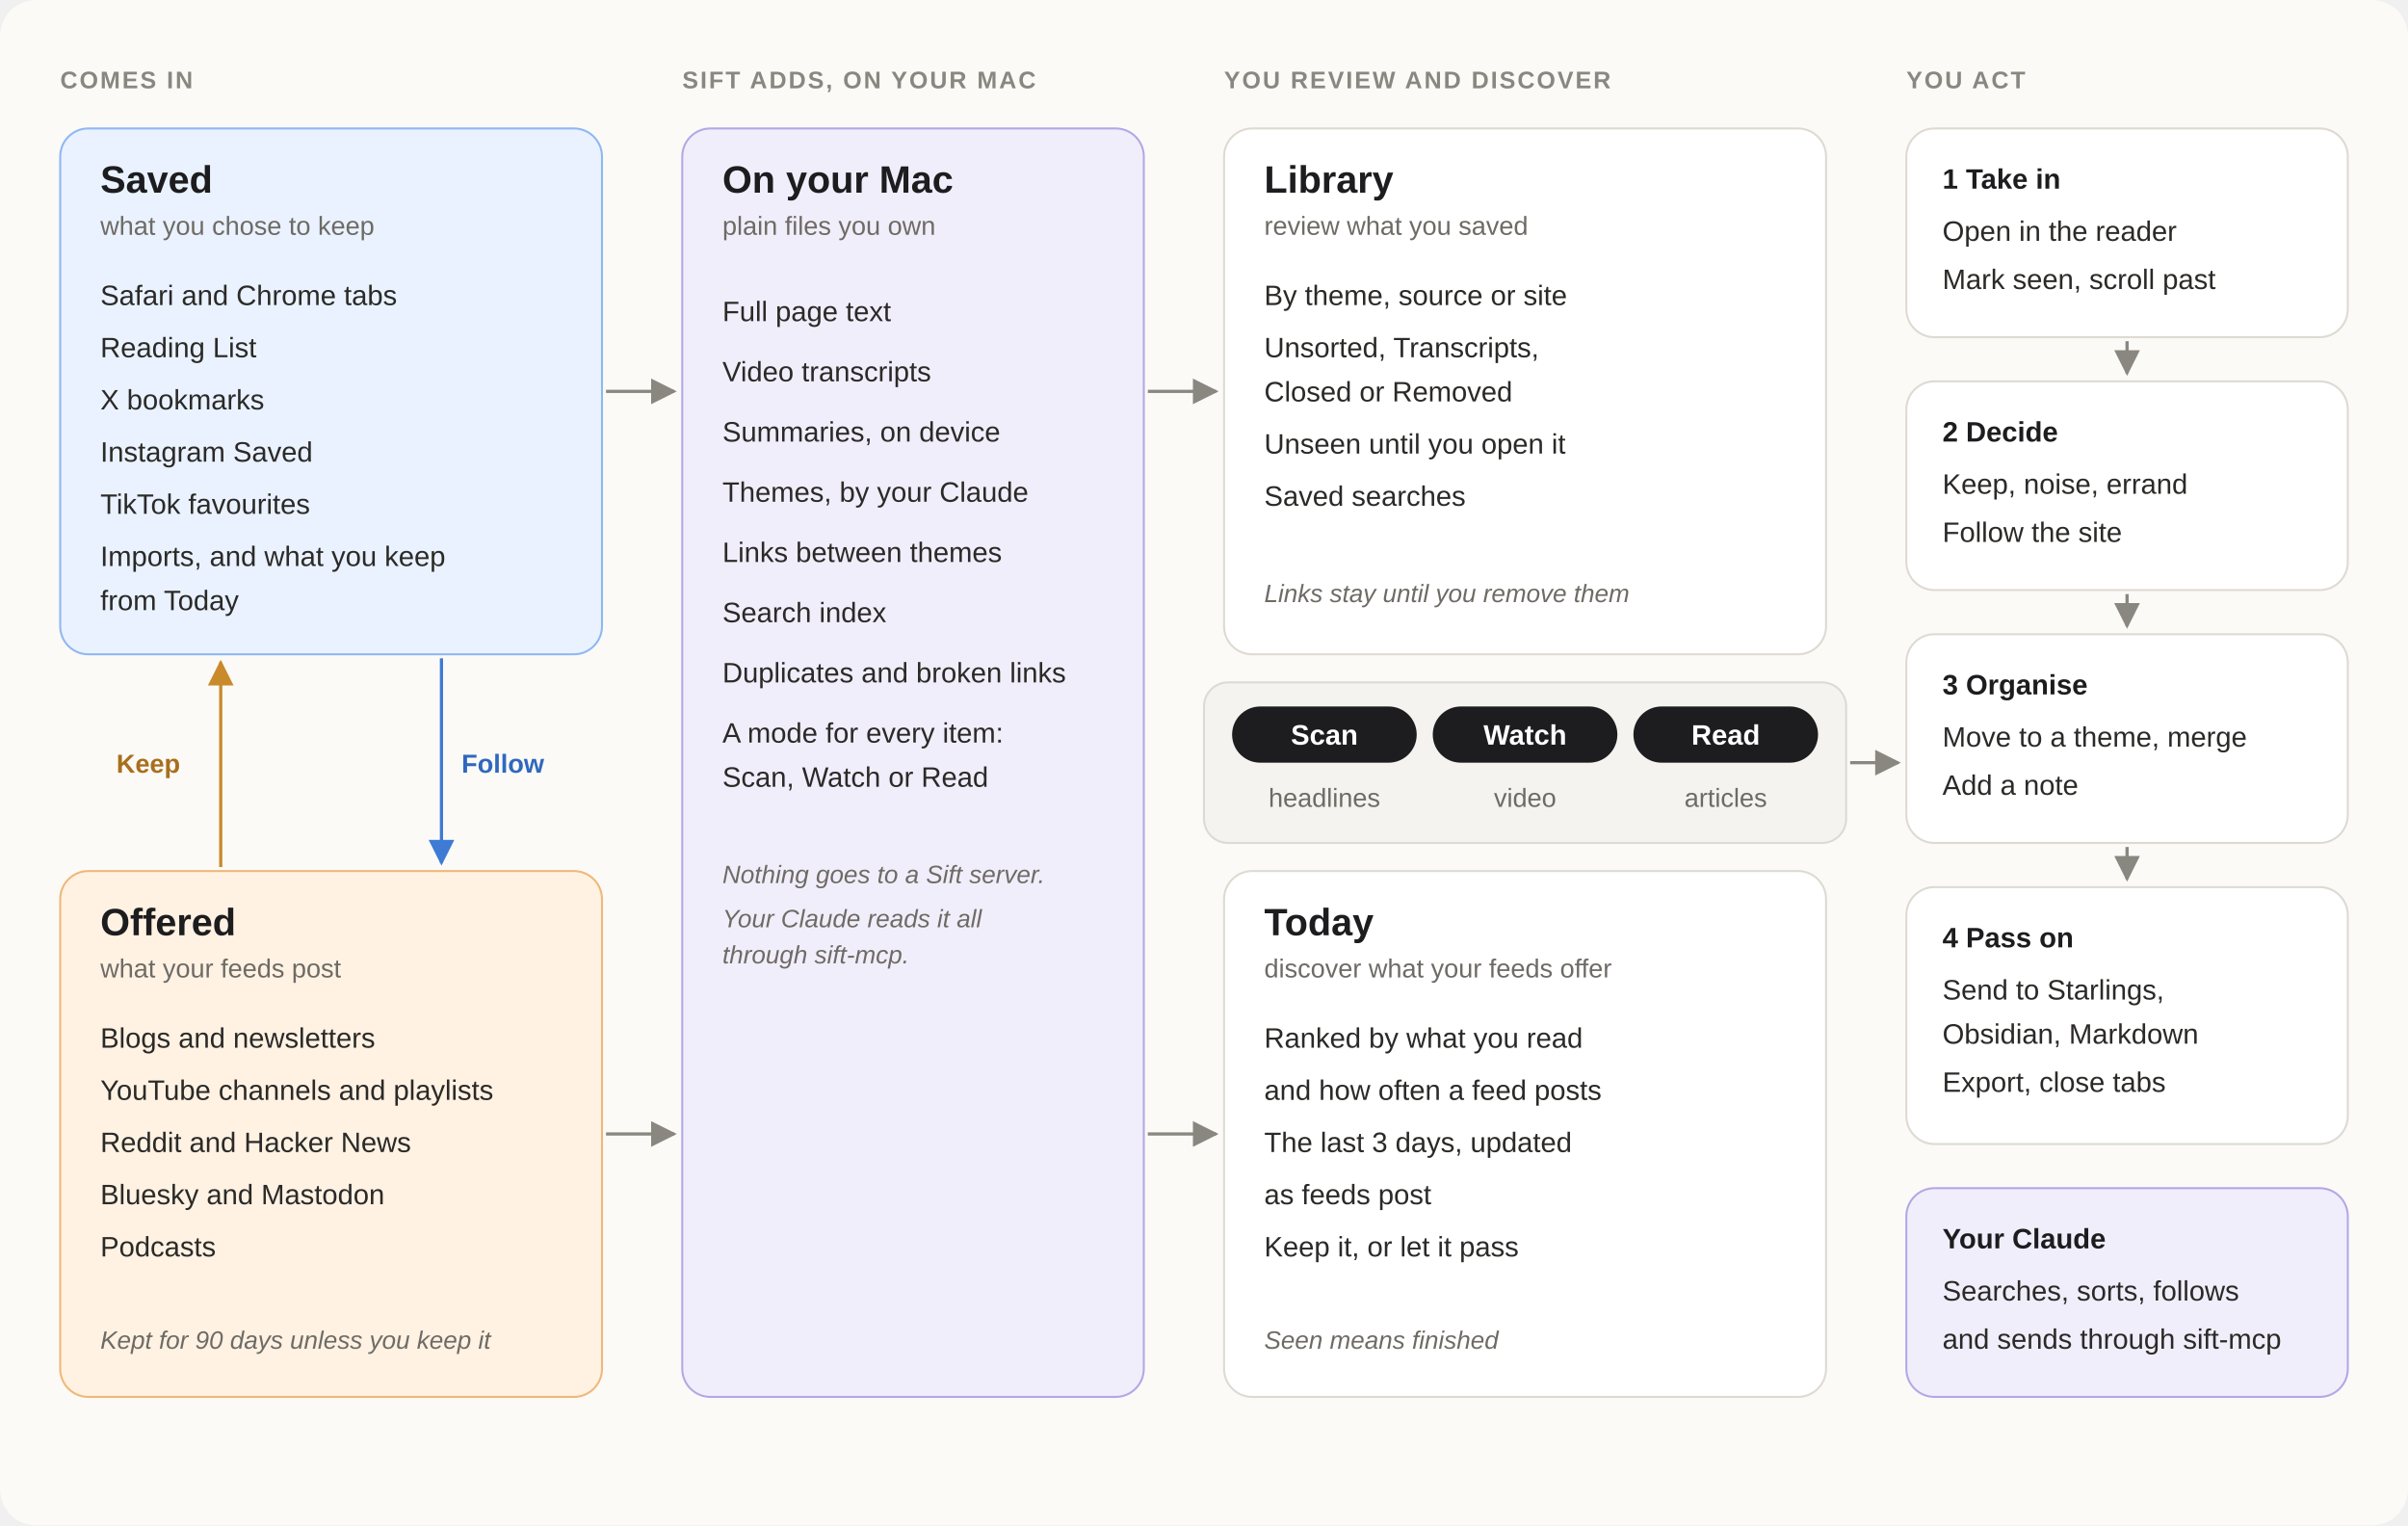
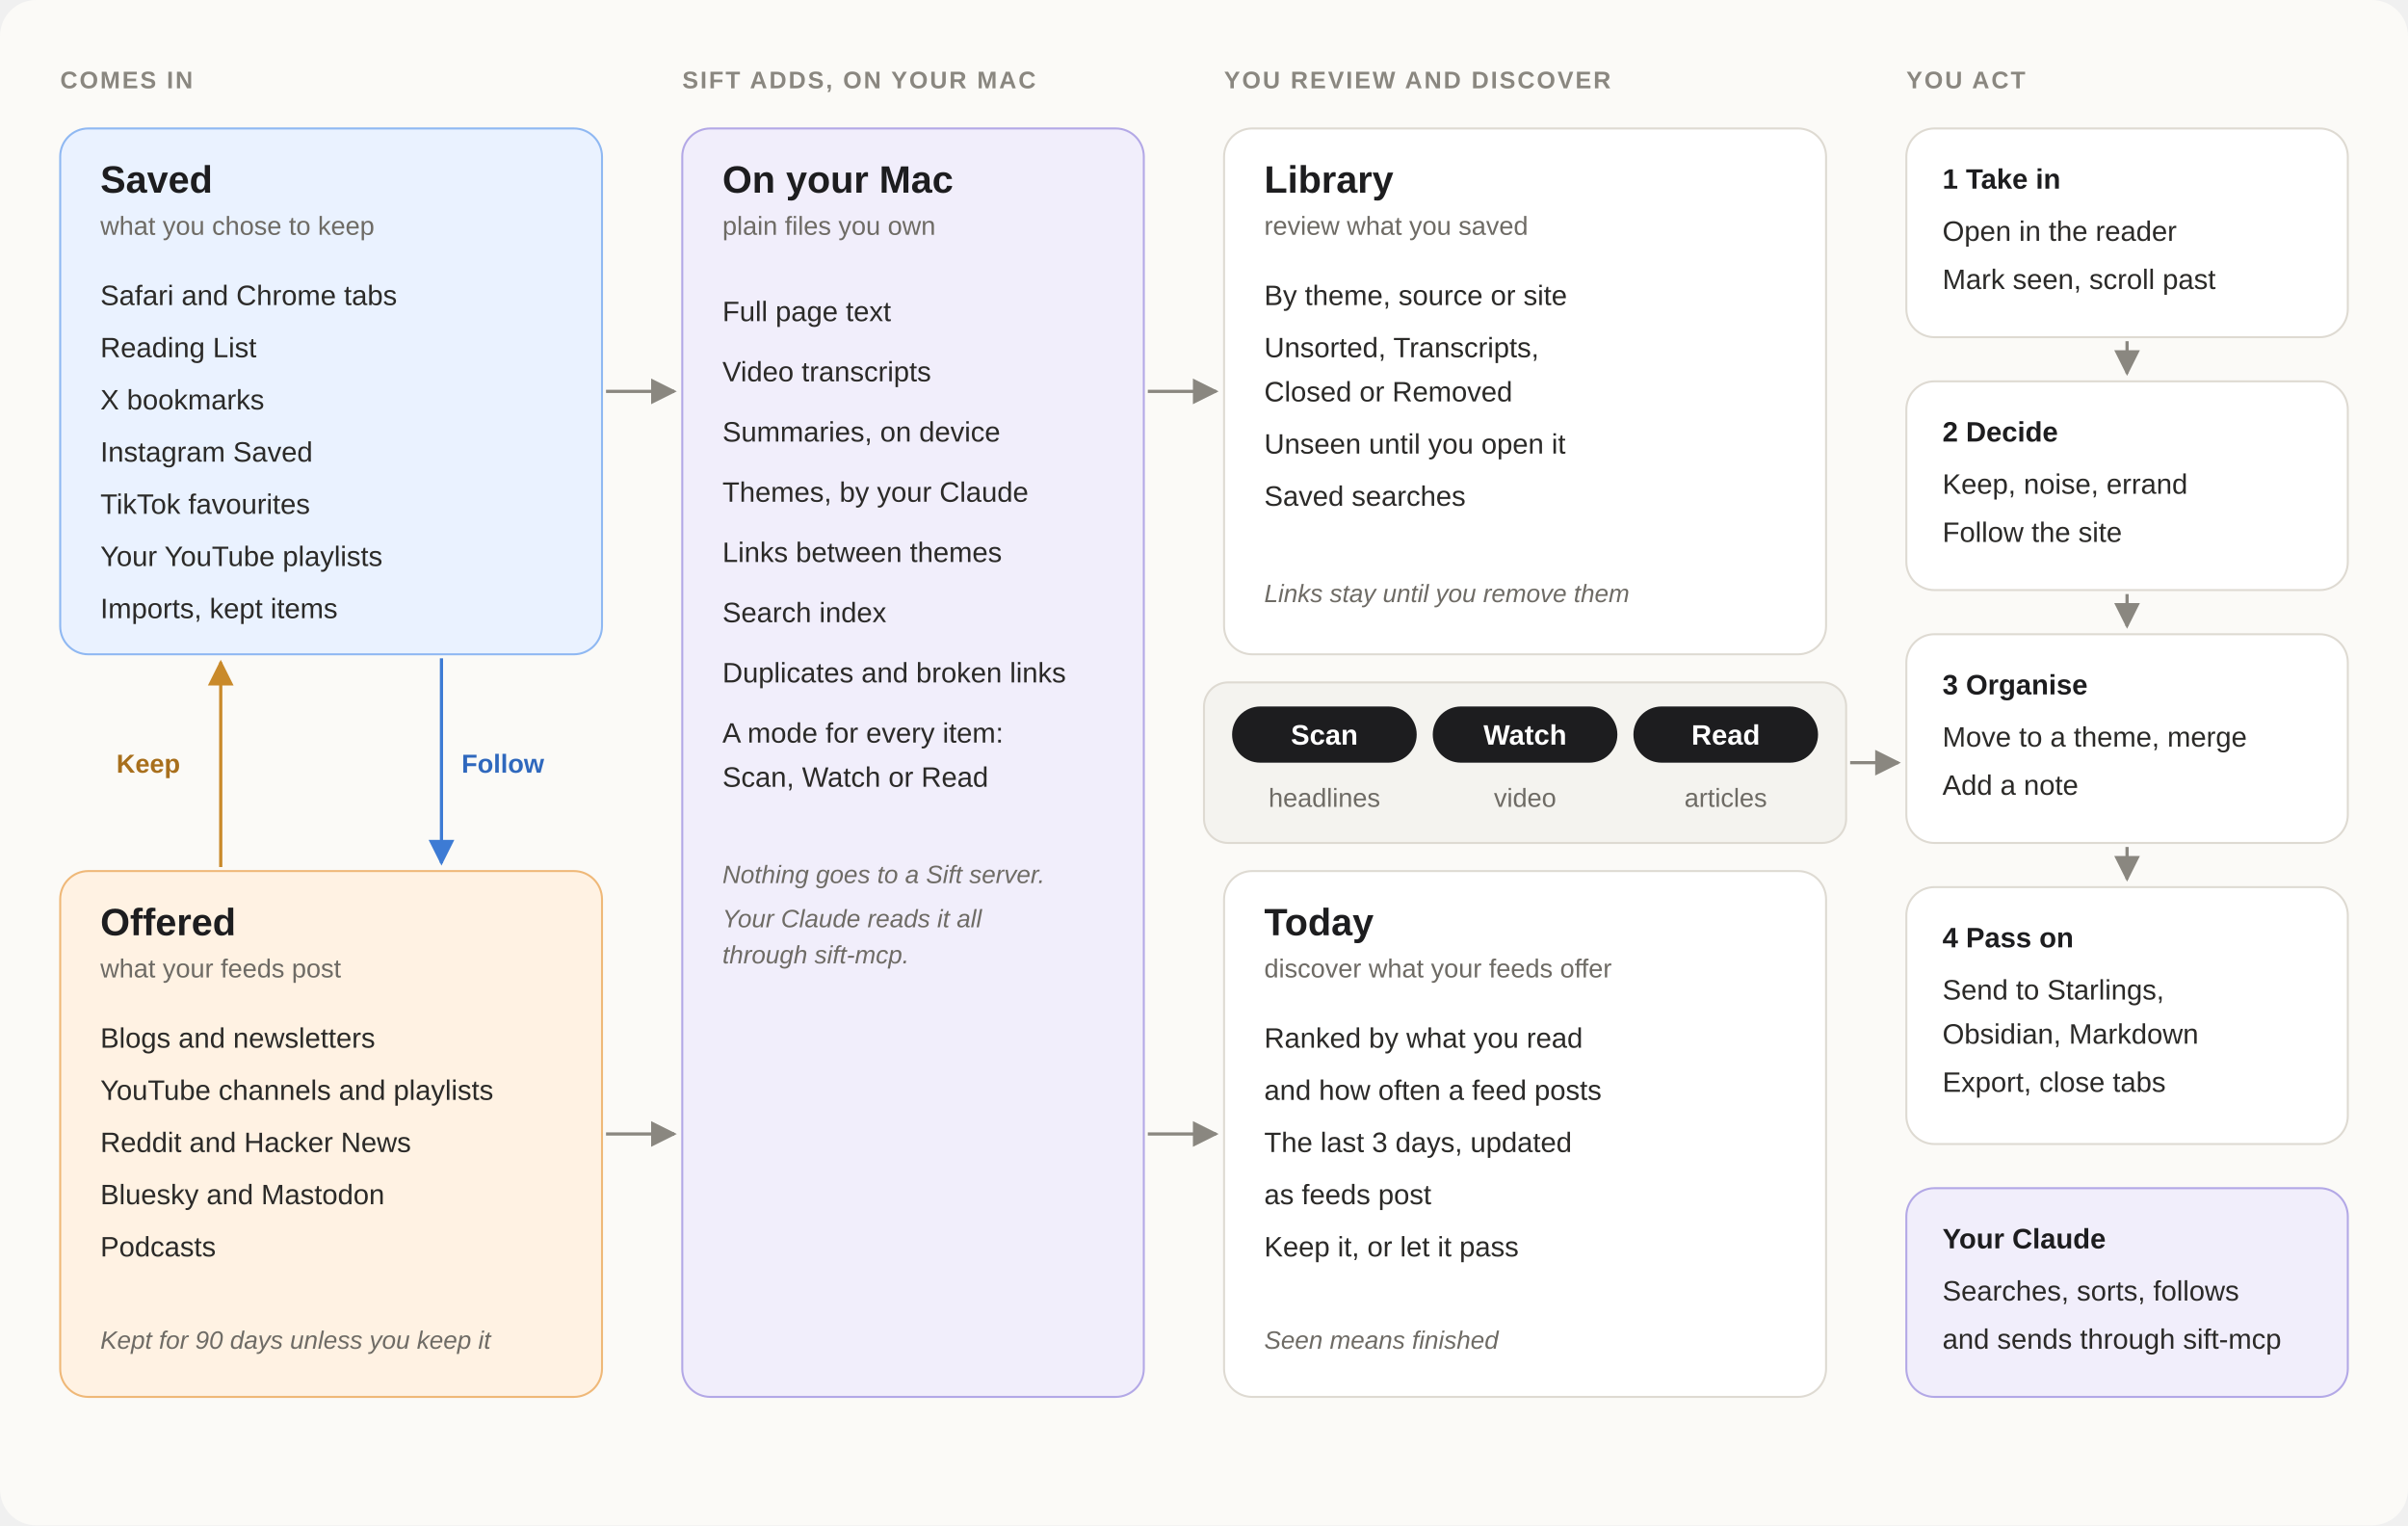
<svg xmlns="http://www.w3.org/2000/svg" viewBox="0 0 1200 760" width="1200" height="760" font-family="-apple-system, BlinkMacSystemFont, 'SF Pro Text', 'Helvetica Neue', Arial, sans-serif">
  <style>
    .bg { fill: #fbfaf7; }
    .card { fill: #ffffff; stroke: #dedad2; }
    .saved { fill: #eaf2ff; stroke: #8fb8f2; }
    .offered { fill: #fff2e3; stroke: #efb878; }
    .mac { fill: #f1eefb; stroke: #b3a8e6; }
    .band { fill: #f4f3ef; stroke: #dedad2; }
    .pill { fill: #1d1d1f; }
    .pilltext { fill: #ffffff; }
    .h { fill: #1d1d1f; font-size: 19px; font-weight: 700; }
    .col { fill: #8a8780; font-size: 12px; font-weight: 600; letter-spacing: 0.08em; }
    .sub { fill: #6e6b65; font-size: 13px; }
    .t { fill: #2b2a28; font-size: 14px; }
    .k { fill: #1d1d1f; font-size: 14px; font-weight: 600; }
    .note { fill: #6e6b65; font-size: 12.5px; font-style: italic; }
    .arrow { stroke: #8a8780; stroke-width: 1.6; fill: none; }
    .head { fill: #8a8780; }
    .keep { stroke: #c98a2b; }
    .keephead { fill: #c98a2b; }
    .follow { stroke: #3d7bd4; }
    .followhead { fill: #3d7bd4; }
    .keeptext { fill: #a86f1c; font-size: 13px; font-weight: 600; }
    .followtext { fill: #2f68bd; font-size: 13px; font-weight: 600; }
    @media (prefers-color-scheme: dark) {
      .bg { fill: #1c1c1e; }
      .card { fill: #2a2a2d; stroke: #44444a; }
      .saved { fill: #1d2a3d; stroke: #3f6aa6; }
      .offered { fill: #35281a; stroke: #9a6a32; }
      .mac { fill: #29253b; stroke: #6b5fae; }
      .band { fill: #242427; stroke: #44444a; }
      .pill { fill: #f2f2f2; }
      .pilltext { fill: #1c1c1e; }
      .h, .k { fill: #f2f2f2; }
      .t { fill: #e2e2e4; }
      .sub, .note { fill: #a1a1a6; }
      .col { fill: #8e8e93; }
      .arrow { stroke: #8e8e93; }
      .head { fill: #8e8e93; }
      .keep { stroke: #e0a24a; }
      .keephead { fill: #e0a24a; }
      .keeptext { fill: #e0a24a; }
      .follow { stroke: #6aa2f0; }
      .followhead { fill: #6aa2f0; }
      .followtext { fill: #6aa2f0; }
    }
  </style>
  <defs>
    <marker id="a" viewBox="0 0 10 10" refX="9" refY="5" markerWidth="8" markerHeight="8" orient="auto-start-reverse">
      <path class="head" d="M0 0 L10 5 L0 10 z" />
    </marker>
    <marker id="ak" viewBox="0 0 10 10" refX="9" refY="5" markerWidth="8" markerHeight="8" orient="auto-start-reverse">
      <path class="keephead" d="M0 0 L10 5 L0 10 z" />
    </marker>
    <marker id="af" viewBox="0 0 10 10" refX="9" refY="5" markerWidth="8" markerHeight="8" orient="auto-start-reverse">
      <path class="followhead" d="M0 0 L10 5 L0 10 z" />
    </marker>
  </defs>
  <rect class="bg" x="0" y="0" width="1200" height="760" rx="18" />
  <text class="col" x="30" y="44">COMES IN</text>
  <text class="col" x="340" y="44">SIFT ADDS, ON YOUR MAC</text>
  <text class="col" x="610" y="44">YOU REVIEW AND DISCOVER</text>
  <text class="col" x="950" y="44">YOU ACT</text>
  <rect class="saved" x="30" y="64" width="270" height="262" rx="14" />
  <text class="h" x="50" y="96">Saved</text>
  <text class="sub" x="50" y="117">what you chose to keep</text>
  <text class="t" x="50" y="152">Safari and Chrome tabs</text>
  <text class="t" x="50" y="178">Reading List</text>
  <text class="t" x="50" y="204">X bookmarks</text>
  <text class="t" x="50" y="230">Instagram Saved</text>
  <text class="t" x="50" y="256">TikTok favourites</text>
-   <text class="t" x="50" y="282">Imports, and what you keep</text>
-   <text class="t" x="50" y="304">from Today</text>
+   <text class="t" x="50" y="282">Your YouTube playlists</text>
+   <text class="t" x="50" y="308">Imports, kept items</text>
  <rect class="offered" x="30" y="434" width="270" height="262" rx="14" />
  <text class="h" x="50" y="466">Offered</text>
  <text class="sub" x="50" y="487">what your feeds post</text>
  <text class="t" x="50" y="522">Blogs and newsletters</text>
  <text class="t" x="50" y="548">YouTube channels and playlists</text>
  <text class="t" x="50" y="574">Reddit and Hacker News</text>
  <text class="t" x="50" y="600">Bluesky and Mastodon</text>
  <text class="t" x="50" y="626">Podcasts</text>
  <text class="note" x="50" y="672">Kept for 90 days unless you keep it</text>
  <path class="arrow keep" d="M110 432 L110 330" marker-end="url(#ak)" />
  <text class="keeptext" x="58" y="385">Keep</text>
  <path class="arrow follow" d="M220 328 L220 430" marker-end="url(#af)" />
  <text class="followtext" x="230" y="385">Follow</text>
  <rect class="mac" x="340" y="64" width="230" height="632" rx="14" />
  <text class="h" x="360" y="96">On your Mac</text>
  <text class="sub" x="360" y="117">plain files you own</text>
  <text class="t" x="360" y="160">Full page text</text>
  <text class="t" x="360" y="190">Video transcripts</text>
  <text class="t" x="360" y="220">Summaries, on device</text>
  <text class="t" x="360" y="250">Themes, by your Claude</text>
  <text class="t" x="360" y="280">Links between themes</text>
  <text class="t" x="360" y="310">Search index</text>
  <text class="t" x="360" y="340">Duplicates and broken links</text>
  <text class="t" x="360" y="370">A mode for every item:</text>
  <text class="t" x="360" y="392">Scan, Watch or Read</text>
  <text class="note" x="360" y="440">Nothing goes to a Sift server.</text>
  <text class="note" x="360" y="462">Your Claude reads it all</text>
  <text class="note" x="360" y="480">through sift-mcp.</text>
  <path class="arrow" d="M302 195 L336 195" marker-end="url(#a)" />
  <path class="arrow" d="M302 565 L336 565" marker-end="url(#a)" />
  <rect class="card" x="610" y="64" width="300" height="262" rx="14" />
  <text class="h" x="630" y="96">Library</text>
  <text class="sub" x="630" y="117">review what you saved</text>
  <text class="t" x="630" y="152">By theme, source or site</text>
  <text class="t" x="630" y="178">Unsorted, Transcripts,</text>
  <text class="t" x="630" y="200">Closed or Removed</text>
  <text class="t" x="630" y="226">Unseen until you open it</text>
  <text class="t" x="630" y="252">Saved searches</text>
  <text class="note" x="630" y="300">Links stay until you remove them</text>
  <rect class="card" x="610" y="434" width="300" height="262" rx="14" />
  <text class="h" x="630" y="466">Today</text>
  <text class="sub" x="630" y="487">discover what your feeds offer</text>
  <text class="t" x="630" y="522">Ranked by what you read</text>
  <text class="t" x="630" y="548">and how often a feed posts</text>
  <text class="t" x="630" y="574">The last 3 days, updated</text>
  <text class="t" x="630" y="600">as feeds post</text>
  <text class="t" x="630" y="626">Keep it, or let it pass</text>
  <text class="note" x="630" y="672">Seen means finished</text>
  <path class="arrow" d="M572 195 L606 195" marker-end="url(#a)" />
  <path class="arrow" d="M572 565 L606 565" marker-end="url(#a)" />
  <rect class="band" x="600" y="340" width="320" height="80" rx="12" />
  <rect class="pill" x="614" y="352" width="92" height="28" rx="14" />
  <text class="pilltext" x="660" y="371" text-anchor="middle" font-size="14" font-weight="600">Scan</text>
  <rect class="pill" x="714" y="352" width="92" height="28" rx="14" />
  <text class="pilltext" x="760" y="371" text-anchor="middle" font-size="14" font-weight="600">Watch</text>
  <rect class="pill" x="814" y="352" width="92" height="28" rx="14" />
  <text class="pilltext" x="860" y="371" text-anchor="middle" font-size="14" font-weight="600">Read</text>
  <text class="sub" x="660" y="402" text-anchor="middle">headlines</text>
  <text class="sub" x="760" y="402" text-anchor="middle">video</text>
  <text class="sub" x="860" y="402" text-anchor="middle">articles</text>
  <rect class="card" x="950" y="64" width="220" height="104" rx="14" />
  <text class="k" x="968" y="94">1  Take in</text>
  <text class="t" x="968" y="120">Open in the reader</text>
  <text class="t" x="968" y="144">Mark seen, scroll past</text>
  <rect class="card" x="950" y="190" width="220" height="104" rx="14" />
  <text class="k" x="968" y="220">2  Decide</text>
  <text class="t" x="968" y="246">Keep, noise, errand</text>
  <text class="t" x="968" y="270">Follow the site</text>
  <rect class="card" x="950" y="316" width="220" height="104" rx="14" />
  <text class="k" x="968" y="346">3  Organise</text>
  <text class="t" x="968" y="372">Move to a theme, merge</text>
  <text class="t" x="968" y="396">Add a note</text>
  <rect class="card" x="950" y="442" width="220" height="128" rx="14" />
  <text class="k" x="968" y="472">4  Pass on</text>
  <text class="t" x="968" y="498">Send to Starlings,</text>
  <text class="t" x="968" y="520">Obsidian, Markdown</text>
  <text class="t" x="968" y="544">Export, close tabs</text>
  <rect class="mac" x="950" y="592" width="220" height="104" rx="14" />
  <text class="k" x="968" y="622">Your Claude</text>
  <text class="t" x="968" y="648">Searches, sorts, follows</text>
  <text class="t" x="968" y="672">and sends through sift-mcp</text>
  <path class="arrow" d="M1060 170 L1060 186" marker-end="url(#a)" />
  <path class="arrow" d="M1060 296 L1060 312" marker-end="url(#a)" />
  <path class="arrow" d="M1060 422 L1060 438" marker-end="url(#a)" />
  <path class="arrow" d="M922 380 L946 380" marker-end="url(#a)" />
</svg>
